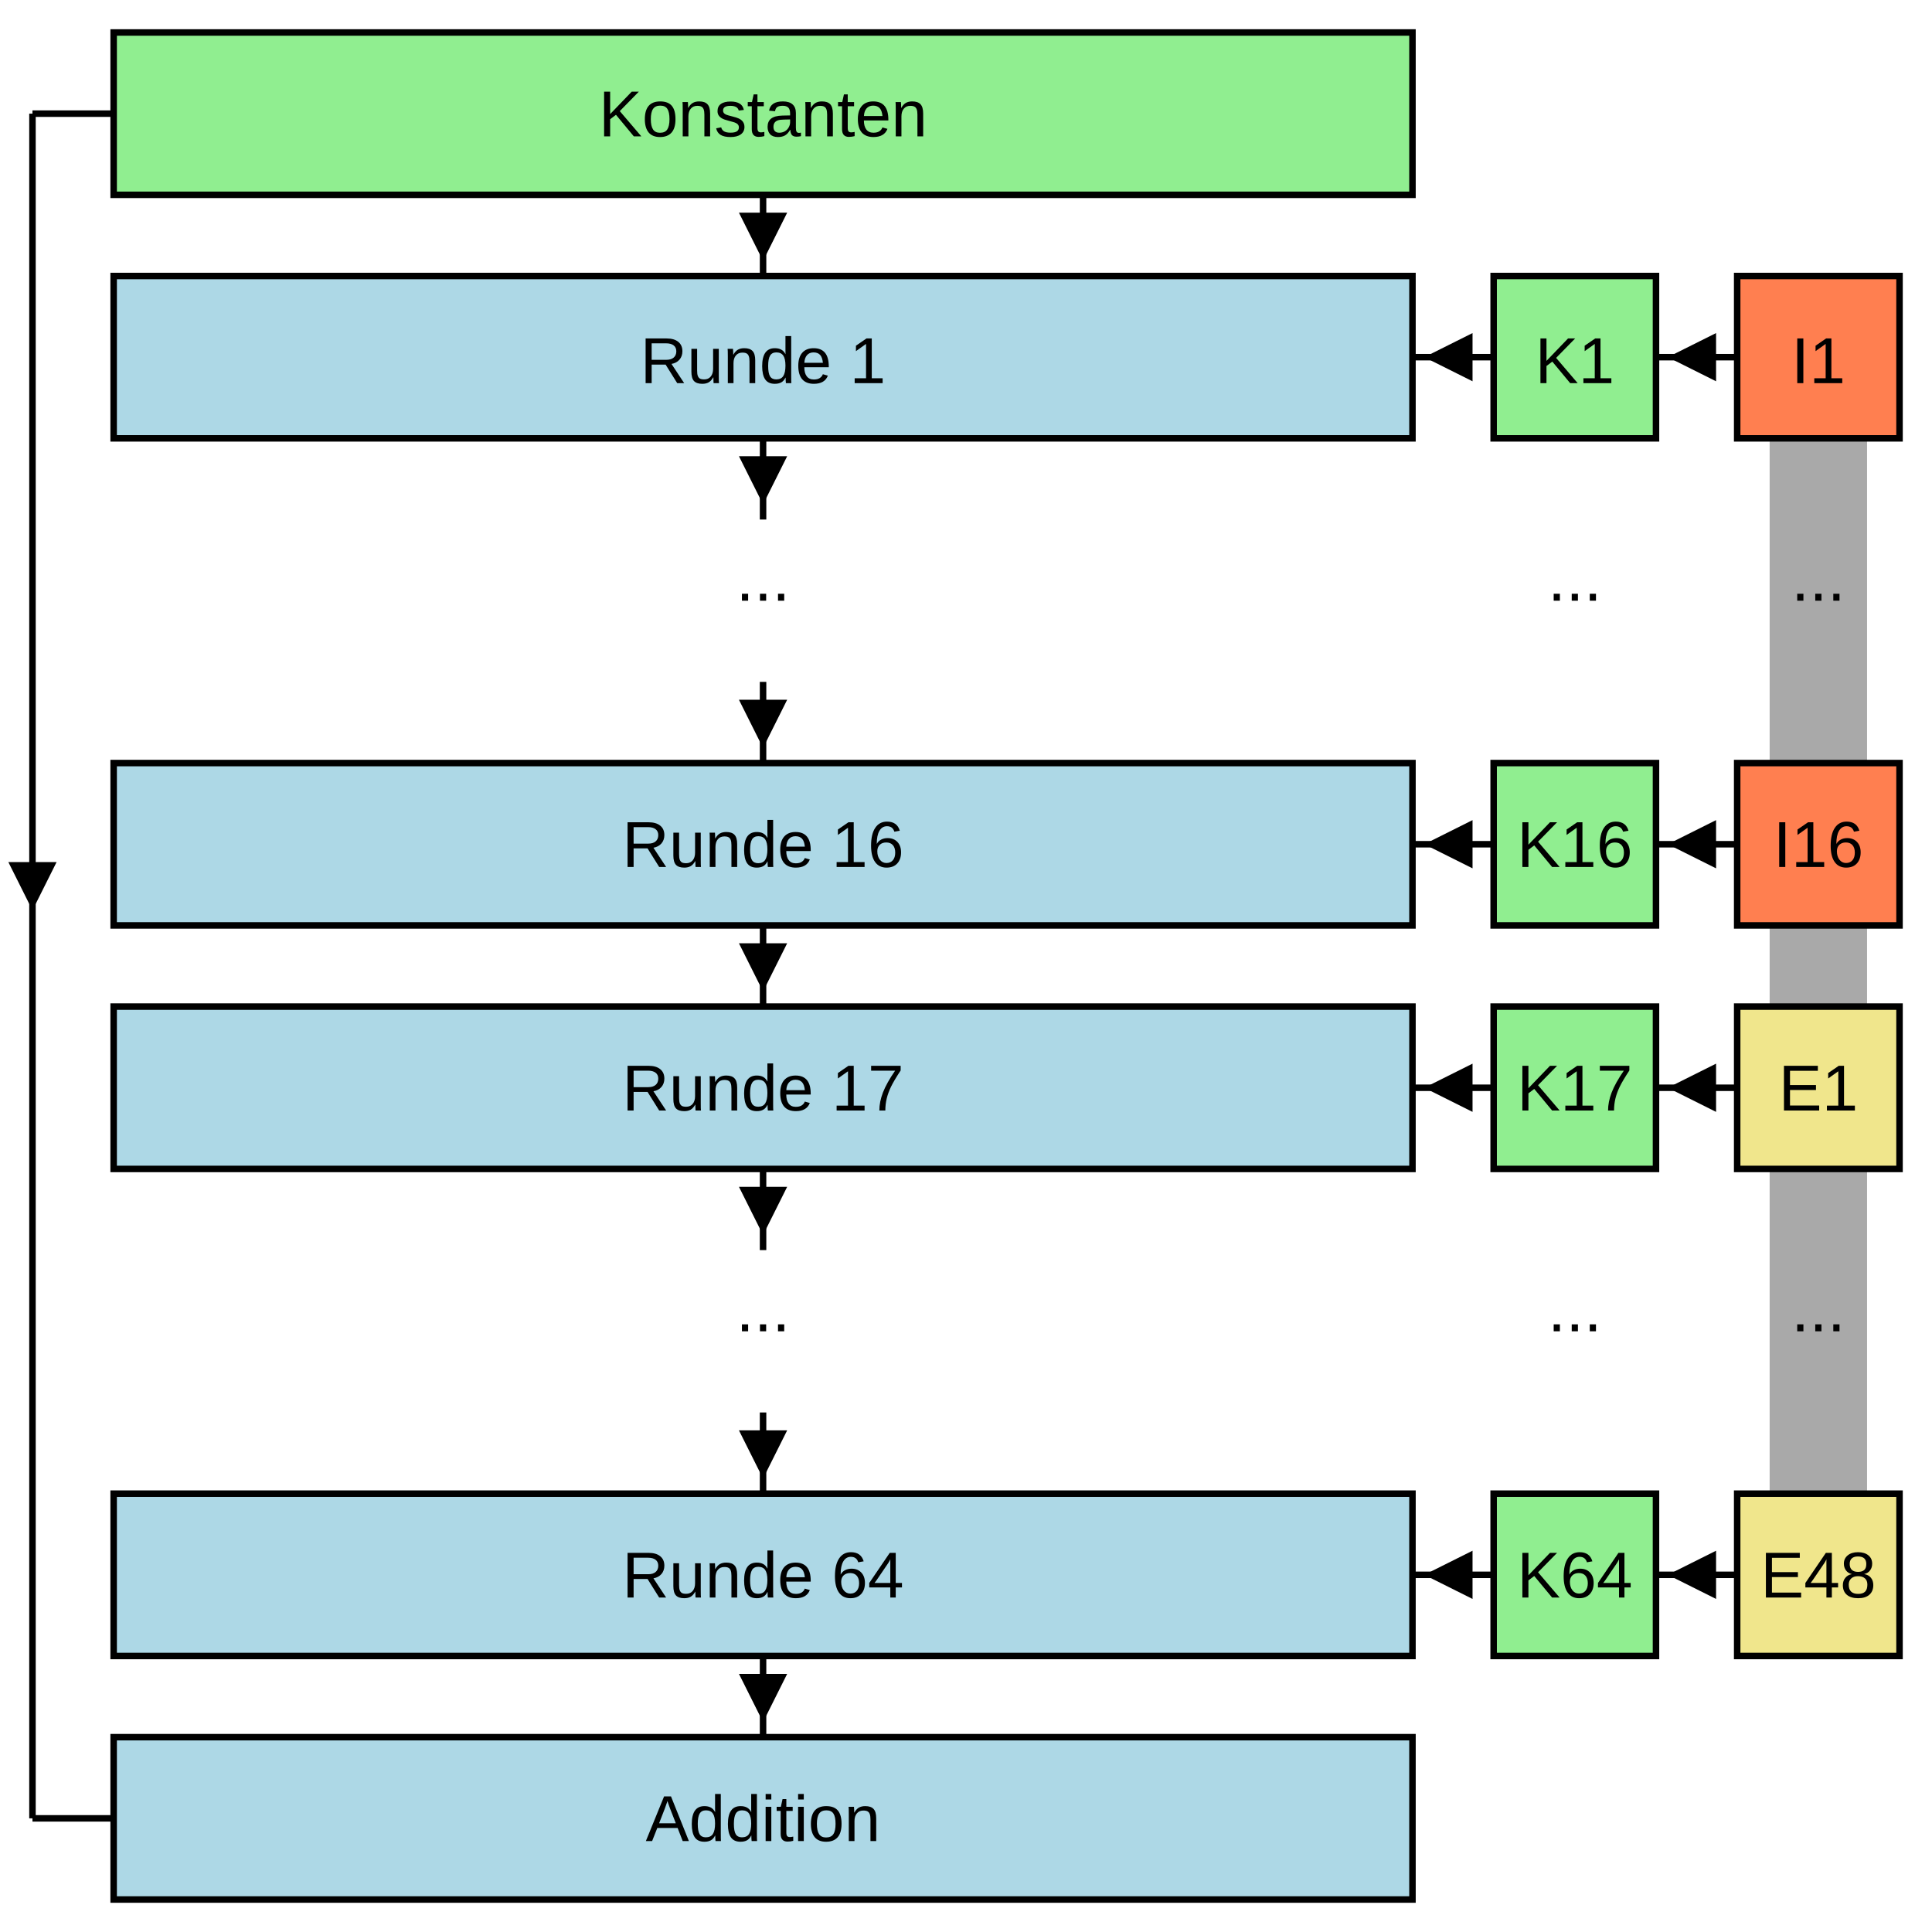
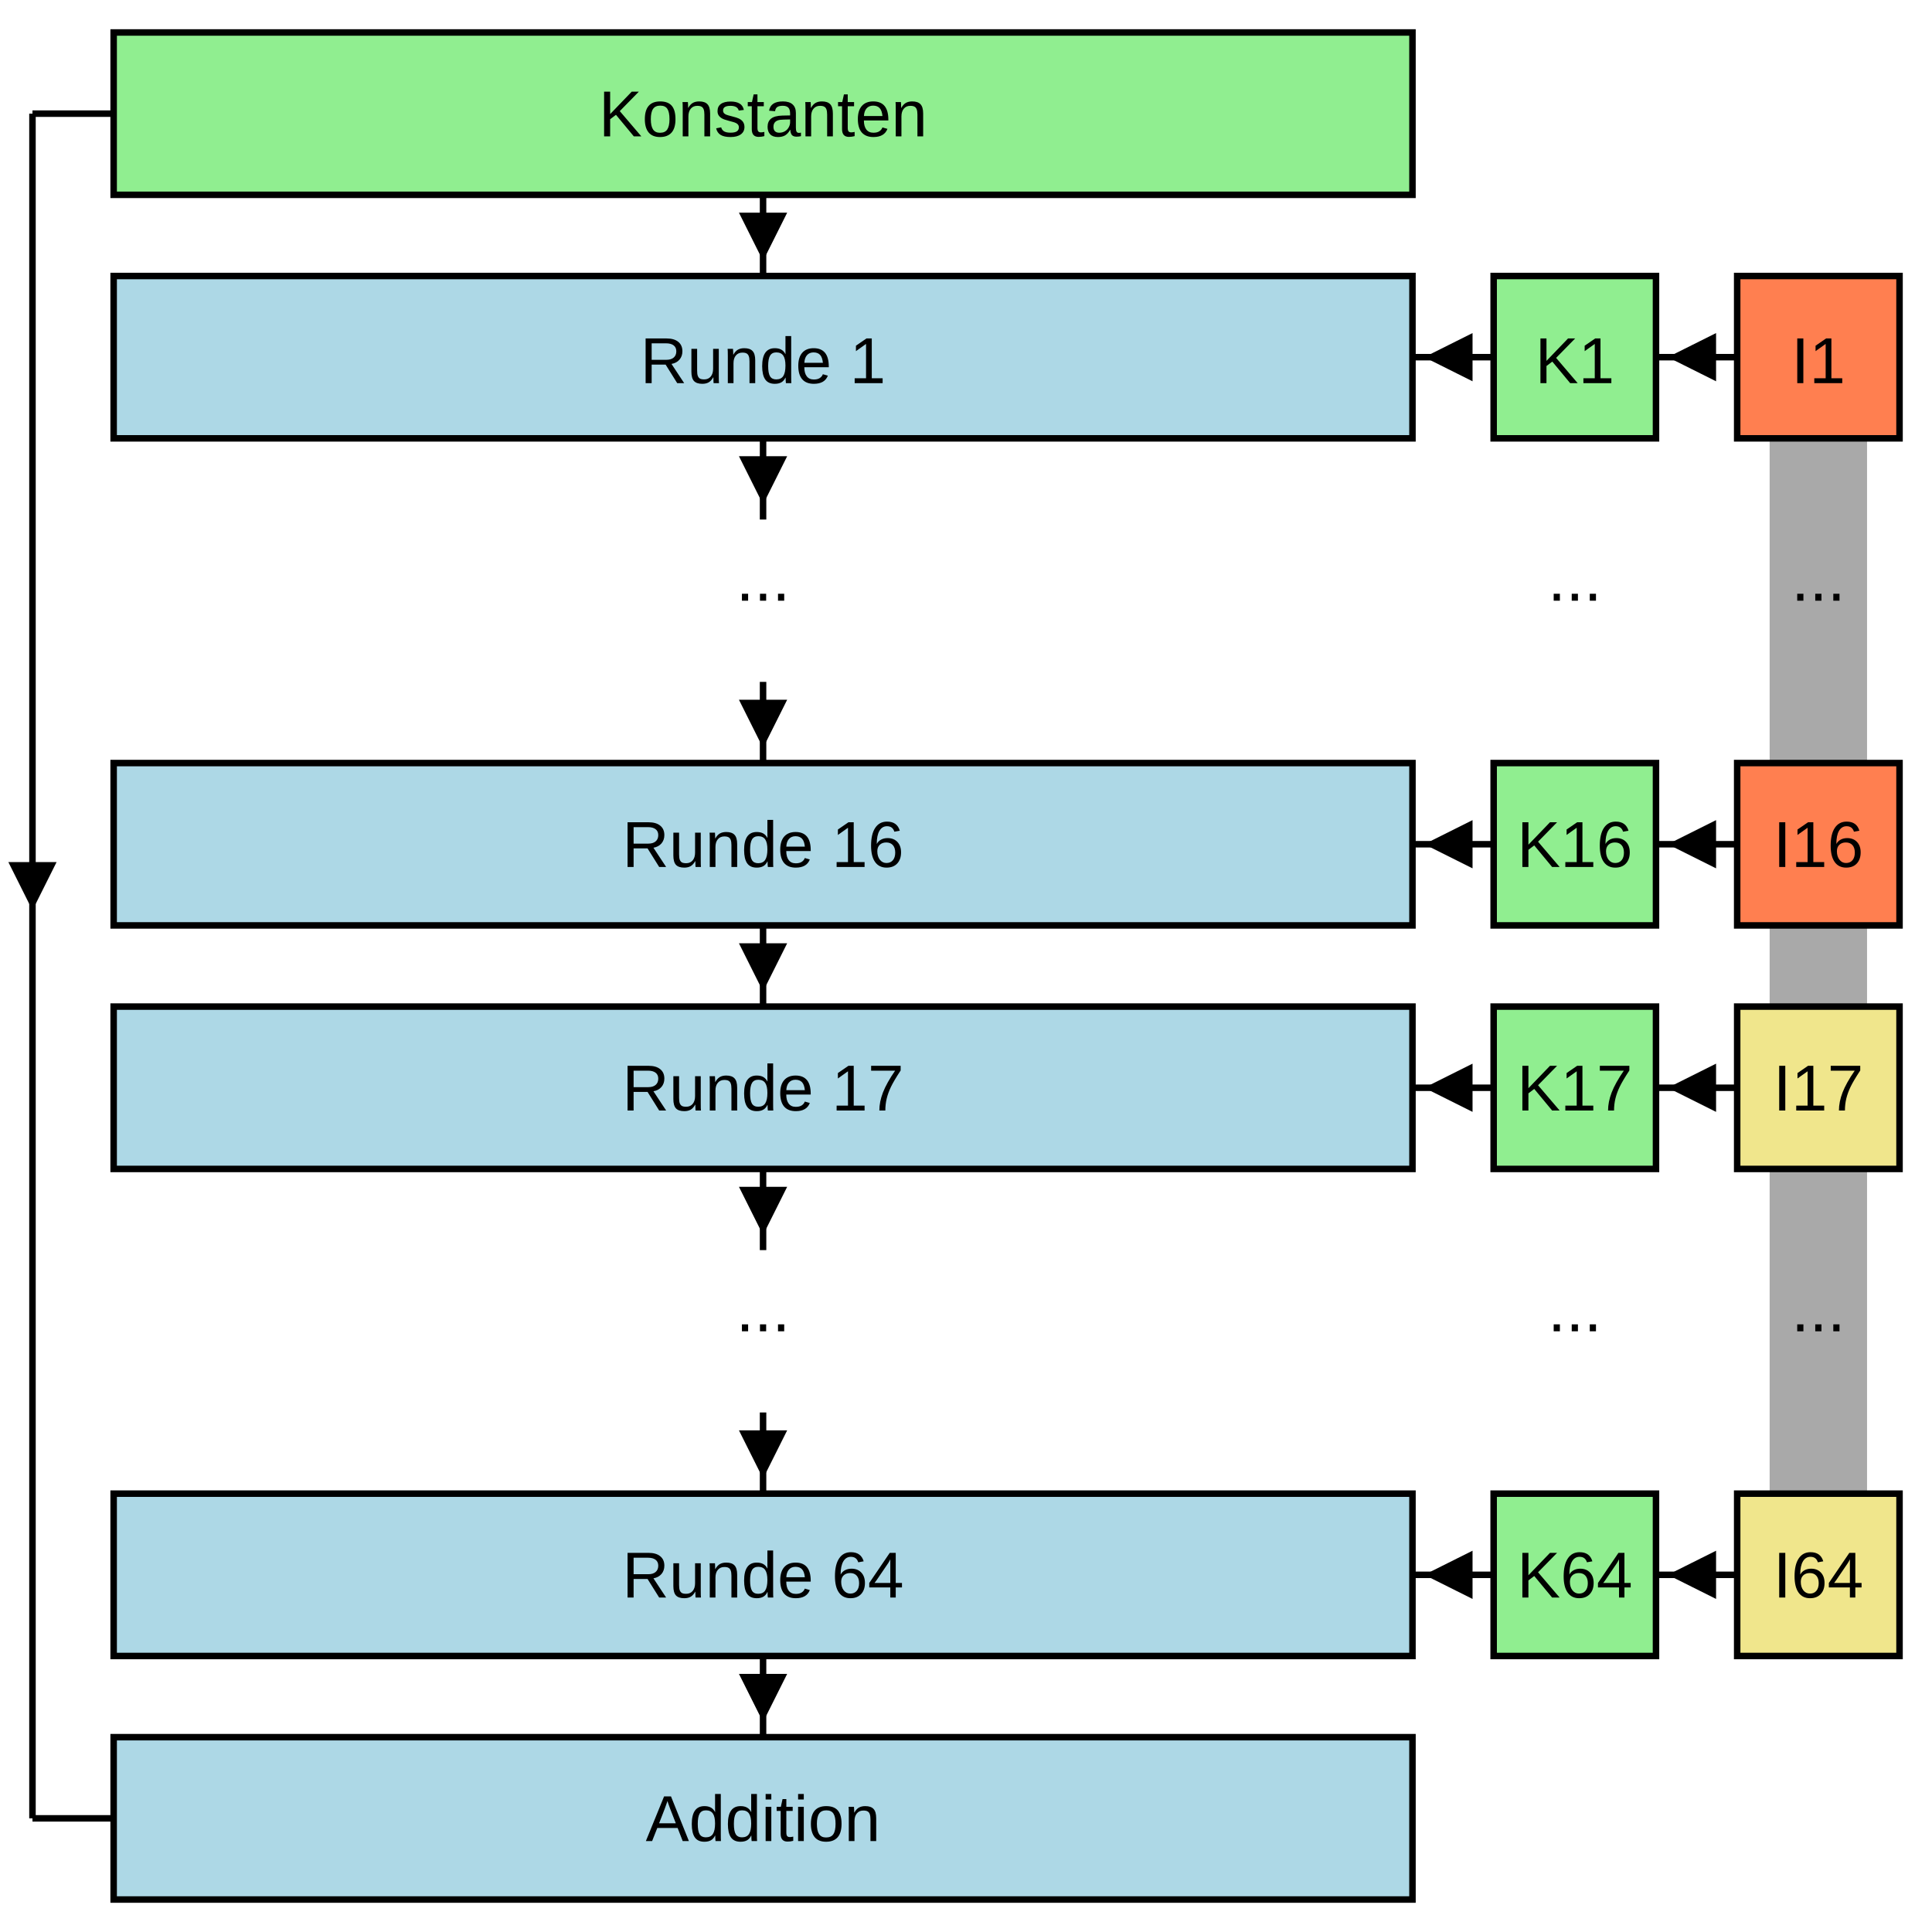
<svg xmlns="http://www.w3.org/2000/svg" xmlns:xlink="http://www.w3.org/1999/xlink" version="1.1" baseProfile="full" width="595" height="595" viewBox="-10 -10 595 595">
  <defs>
    <polygon id="pfeil" points="-5,-5 5,0 -5,5" style="stroke:black;stroke-width:3;fill:black" />
    <g id="struktur">
      <rect x="25" y="0" width="400" height="50" style="fill:lightgreen;stroke-width:2;stroke:black" />
      <text x="225" y="32" text-anchor="middle" style="font-family: Arial; font-size: 20px;">Konstanten</text>
      <line x1="225" y1="50" x2="225" y2="75" style="stroke:black;stroke-width:2" />
      <use xlink:href="#pfeil" transform="translate(225, 62) rotate(90)" />
      <rect x="25" y="75" width="400" height="50" style="fill:lightblue;stroke-width:2;stroke:black" />
      <text x="225" y="108" text-anchor="middle" style="font-family: Arial; font-size: 20px;">Runde 1</text>
      <line x1="225" y1="125" x2="225" y2="150" style="stroke:black;stroke-width:2" />
      <use xlink:href="#pfeil" transform="translate(225, 137) rotate(90)" />
      <text x="225" y="175" text-anchor="middle" style="font-family: Arial; font-size: 20px;">...</text>
      <line x1="225" y1="200" x2="225" y2="225" style="stroke:black;stroke-width:2" />
      <use xlink:href="#pfeil" transform="translate(225, 212) rotate(90)" />
      <rect x="25" y="225" width="400" height="50" style="fill:lightblue;stroke-width:2;stroke:black" />
      <text x="225" y="257" text-anchor="middle" style="font-family: Arial; font-size: 20px;">Runde 16</text>
      <line x1="225" y1="275" x2="225" y2="300" style="stroke:black;stroke-width:2" />
      <use xlink:href="#pfeil" transform="translate(225, 287) rotate(90)" />
      <rect x="25" y="300" width="400" height="50" style="fill:lightblue;stroke-width:2;stroke:black" />
      <text x="225" y="332" text-anchor="middle" style="font-family: Arial; font-size: 20px;">Runde 17</text>
      <line x1="225" y1="350" x2="225" y2="375" style="stroke:black;stroke-width:2" />
      <use xlink:href="#pfeil" transform="translate(225, 362) rotate(90)" />
      <text x="225" y="400" text-anchor="middle" style="font-family: Arial; font-size: 20px;">...</text>
      <line x1="225" y1="425" x2="225" y2="450" style="stroke:black;stroke-width:2" />
      <use xlink:href="#pfeil" transform="translate(225, 437) rotate(90)" />
      <rect x="25" y="450" width="400" height="50" style="fill:lightblue;stroke-width:2;stroke:black" />
      <text x="225" y="482" text-anchor="middle" style="font-family: Arial; font-size: 20px;">Runde 64</text>
      <line x1="225" y1="500" x2="225" y2="525" style="stroke:black;stroke-width:2" />
      <use xlink:href="#pfeil" transform="translate(225, 512) rotate(90)" />
      <rect x="25" y="525" width="400" height="50" style="fill:lightblue;stroke-width:2;stroke:black" />
      <text x="225" y="557" text-anchor="middle" style="font-family: Arial; font-size: 20px;">Addition</text>
      <line x1="0" y1="25" x2="25" y2="25" style="stroke:black;stroke-width:2" />
      <line x1="0" y1="25" x2="0" y2="550" style="stroke:black;stroke-width:2" />
      <line x1="0" y1="550" x2="25" y2="550" style="stroke:black;stroke-width:2" />
      <line x1="425" y1="100" x2="450" y2="100" style="stroke:black;stroke-width:2" />
      <use xlink:href="#pfeil" transform="translate(437, 100) rotate(180)" />
      <rect x="450" y="75" width="50" height="50" style="fill:lightgreen;stroke-width:2;stroke:black" />
      <text x="475" y="108" text-anchor="middle" style="font-family: Arial; font-size: 20px;">K1</text>
      <text x="475" y="175" text-anchor="middle" style="font-family: Arial; font-size: 20px;">...</text>
      <line x1="425" y1="250" x2="450" y2="250" style="stroke:black;stroke-width:2" />
      <use xlink:href="#pfeil" transform="translate(437, 250) rotate(180)" />
      <rect x="450" y="225" width="50" height="50" style="fill:lightgreen;stroke-width:2;stroke:black" />
      <text x="475" y="257" text-anchor="middle" style="font-family: Arial; font-size: 20px;">K16</text>
      <line x1="425" y1="325" x2="450" y2="325" style="stroke:black;stroke-width:2" />
      <use xlink:href="#pfeil" transform="translate(437, 325) rotate(180)" />
      <rect x="450" y="300" width="50" height="50" style="fill:lightgreen;stroke-width:2;stroke:black" />
      <text x="475" y="332" text-anchor="middle" style="font-family: Arial; font-size: 20px;">K17</text>
      <text x="475" y="400" text-anchor="middle" style="font-family: Arial; font-size: 20px;">...</text>
      <line x1="425" y1="475" x2="450" y2="475" style="stroke:black;stroke-width:2" />
      <use xlink:href="#pfeil" transform="translate(437, 475) rotate(180)" />
      <rect x="450" y="450" width="50" height="50" style="fill:lightgreen;stroke-width:2;stroke:black" />
      <text x="475" y="482" text-anchor="middle" style="font-family: Arial; font-size: 20px;">K64</text>
      <rect x="535" y="125" width="30" height="325" style="fill:darkgrey;stroke:none" />
      <line x1="500" y1="100" x2="525" y2="100" style="stroke:black;stroke-width:2" />
      <use xlink:href="#pfeil" transform="translate(512, 100) rotate(180)" />
      <rect x="525" y="75" width="50" height="50" style="fill:coral;stroke-width:2;stroke:black" />
      <text x="550" y="108" text-anchor="middle" style="font-family: Arial; font-size: 20px;">I1</text>
      <text x="550" y="175" text-anchor="middle" style="font-family: Arial; font-size: 20px;">...</text>
      <line x1="500" y1="250" x2="525" y2="250" style="stroke:black;stroke-width:2" />
      <use xlink:href="#pfeil" transform="translate(512, 250) rotate(180)" />
      <rect x="525" y="225" width="50" height="50" style="fill:coral;stroke-width:2;stroke:black" />
      <text x="550" y="257" text-anchor="middle" style="font-family: Arial; font-size: 20px;">I16</text>
      <line x1="500" y1="325" x2="525" y2="325" style="stroke:black;stroke-width:2" />
      <use xlink:href="#pfeil" transform="translate(512, 325) rotate(180)" />
      <rect x="525" y="300" width="50" height="50" style="fill:khaki;stroke-width:2;stroke:black" />
-       <text x="550" y="332" text-anchor="middle" style="font-family: Arial; font-size: 20px;">E1</text>
+       <text x="550" y="332" text-anchor="middle" style="font-family: Arial; font-size: 20px;">I17</text>
      <text x="550" y="400" text-anchor="middle" style="font-family: Arial; font-size: 20px;">...</text>
      <line x1="500" y1="475" x2="525" y2="475" style="stroke:black;stroke-width:2" />
      <use xlink:href="#pfeil" transform="translate(512, 475) rotate(180)" />
      <rect x="525" y="450" width="50" height="50" style="fill:khaki;stroke-width:2;stroke:black" />
-       <text x="550" y="482" text-anchor="middle" style="font-family: Arial; font-size: 20px;">E48</text>
+       <text x="550" y="482" text-anchor="middle" style="font-family: Arial; font-size: 20px;">I64</text>
    </g>
  </defs>
  <use x="0" y="0" xlink:href="#struktur" />
  <use xlink:href="#pfeil" transform="translate(0, 262) rotate(90)" />
</svg>
